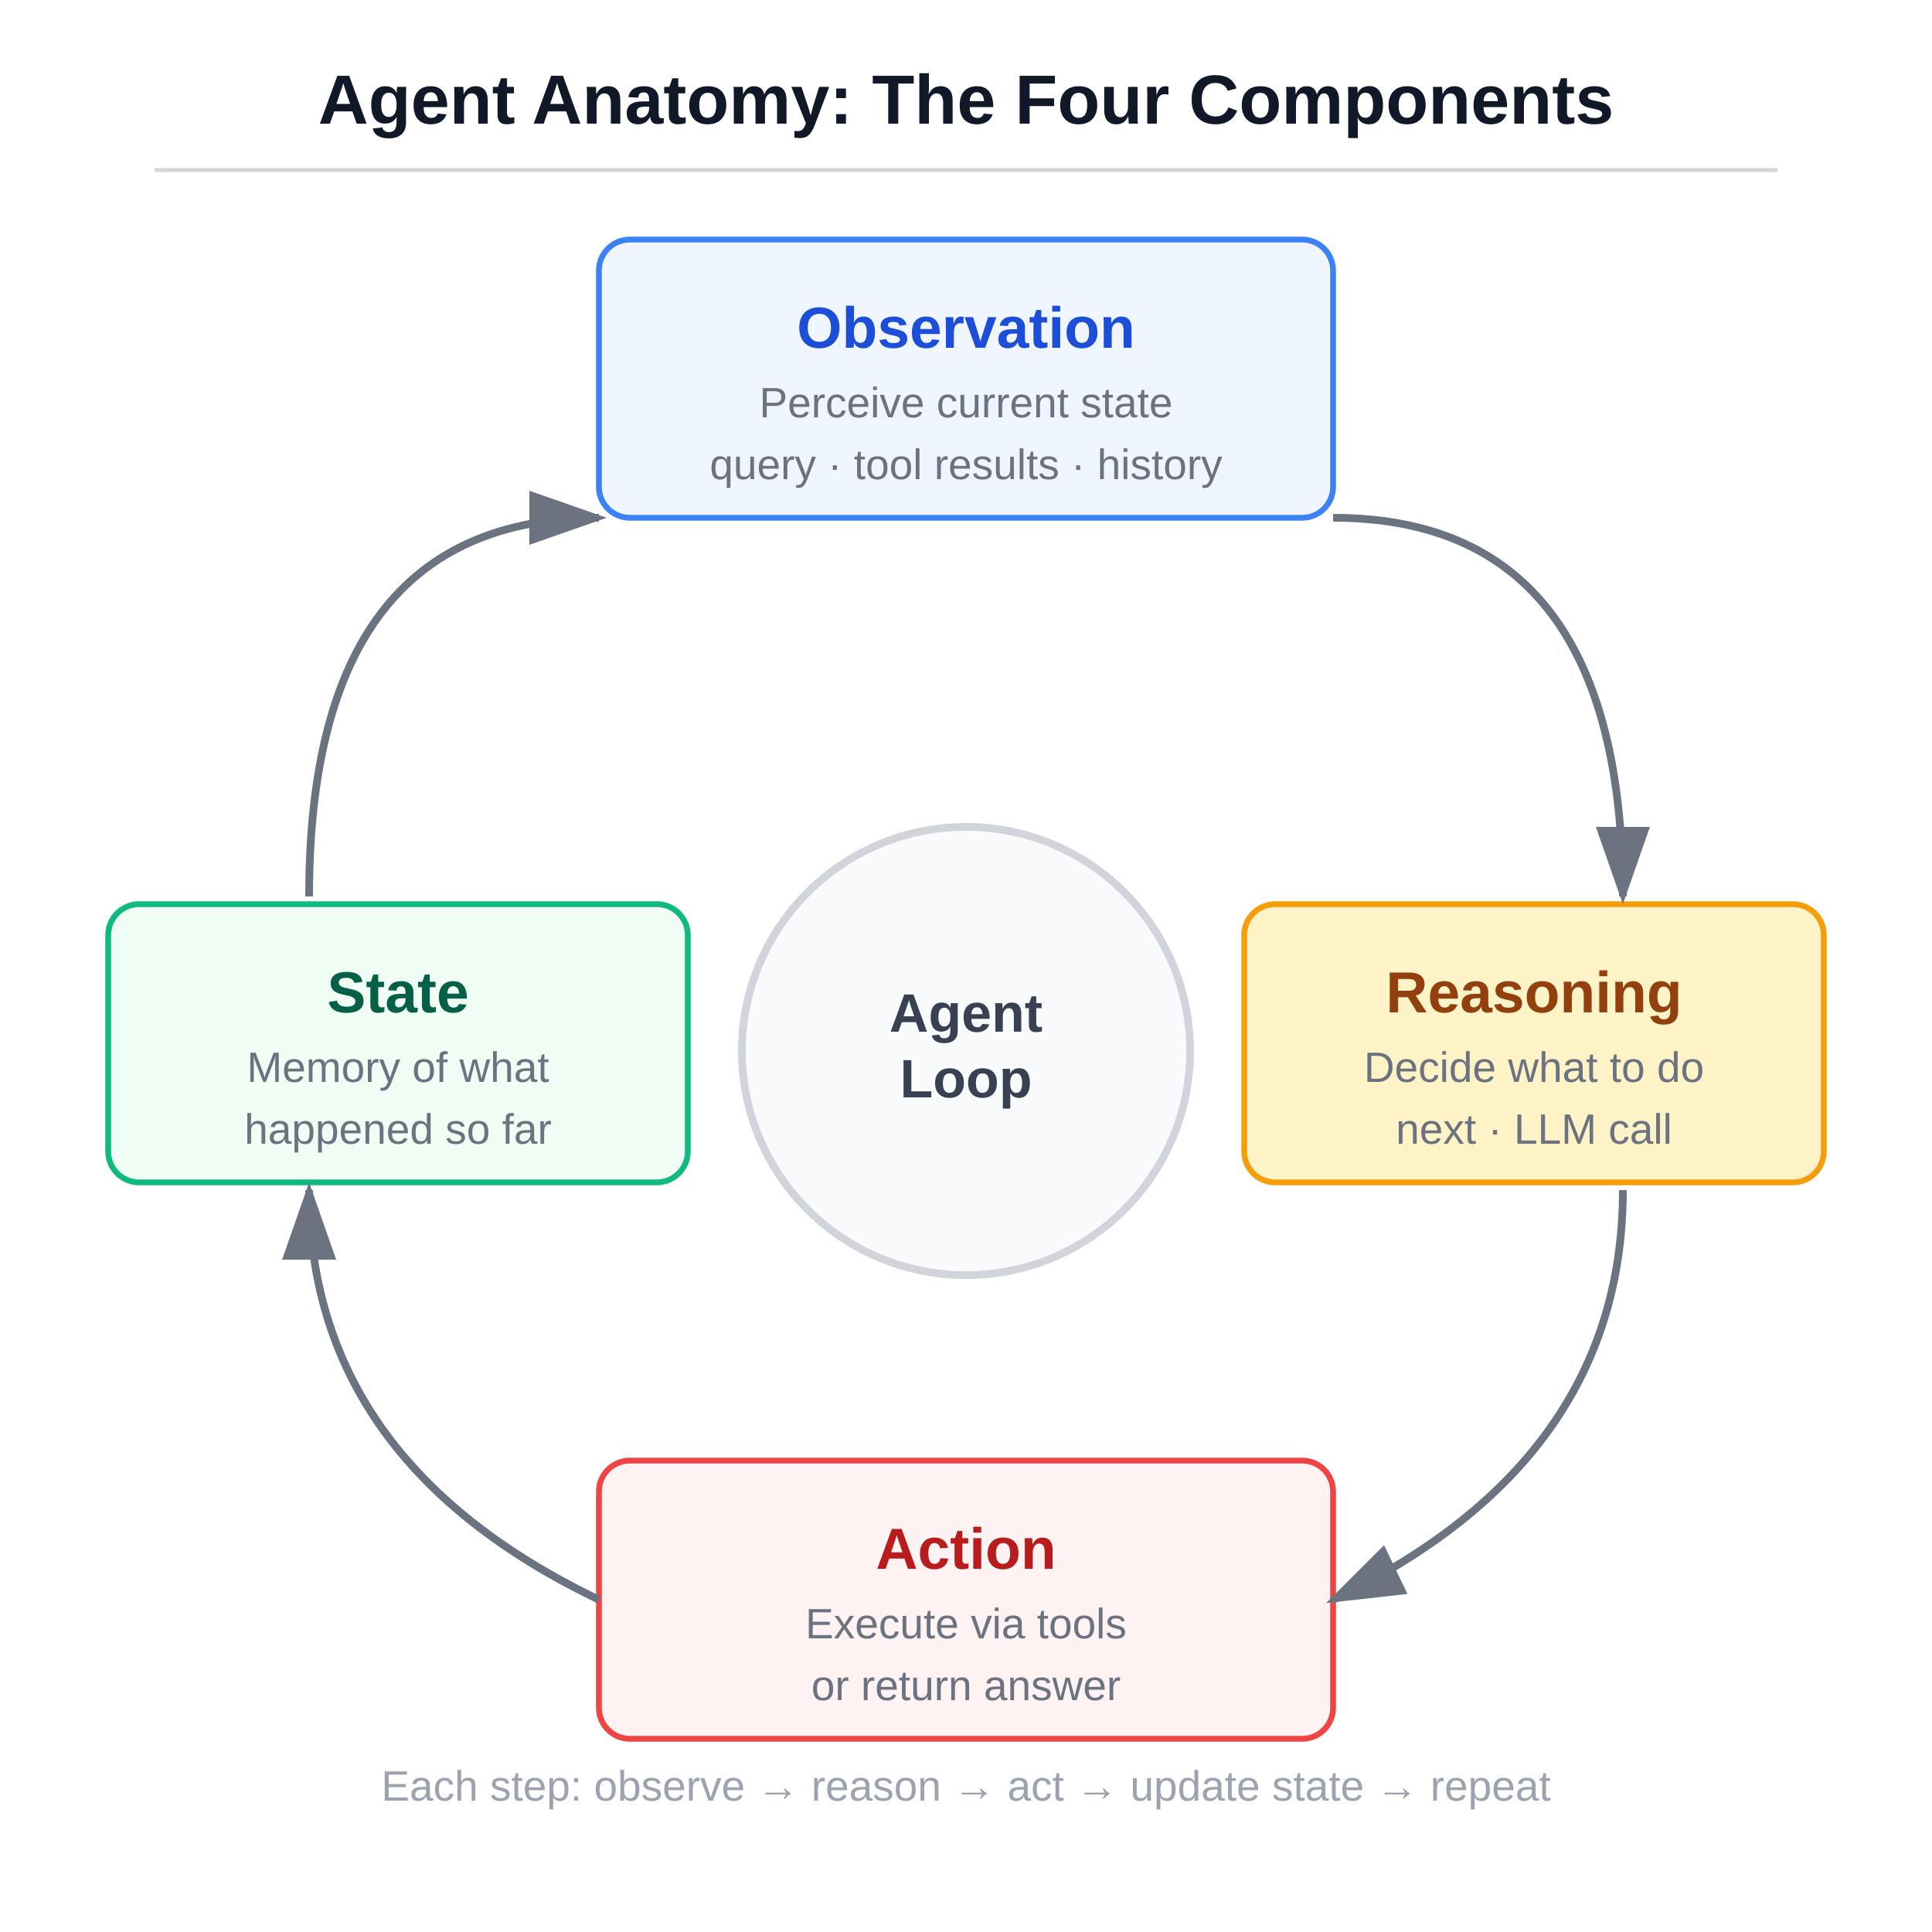
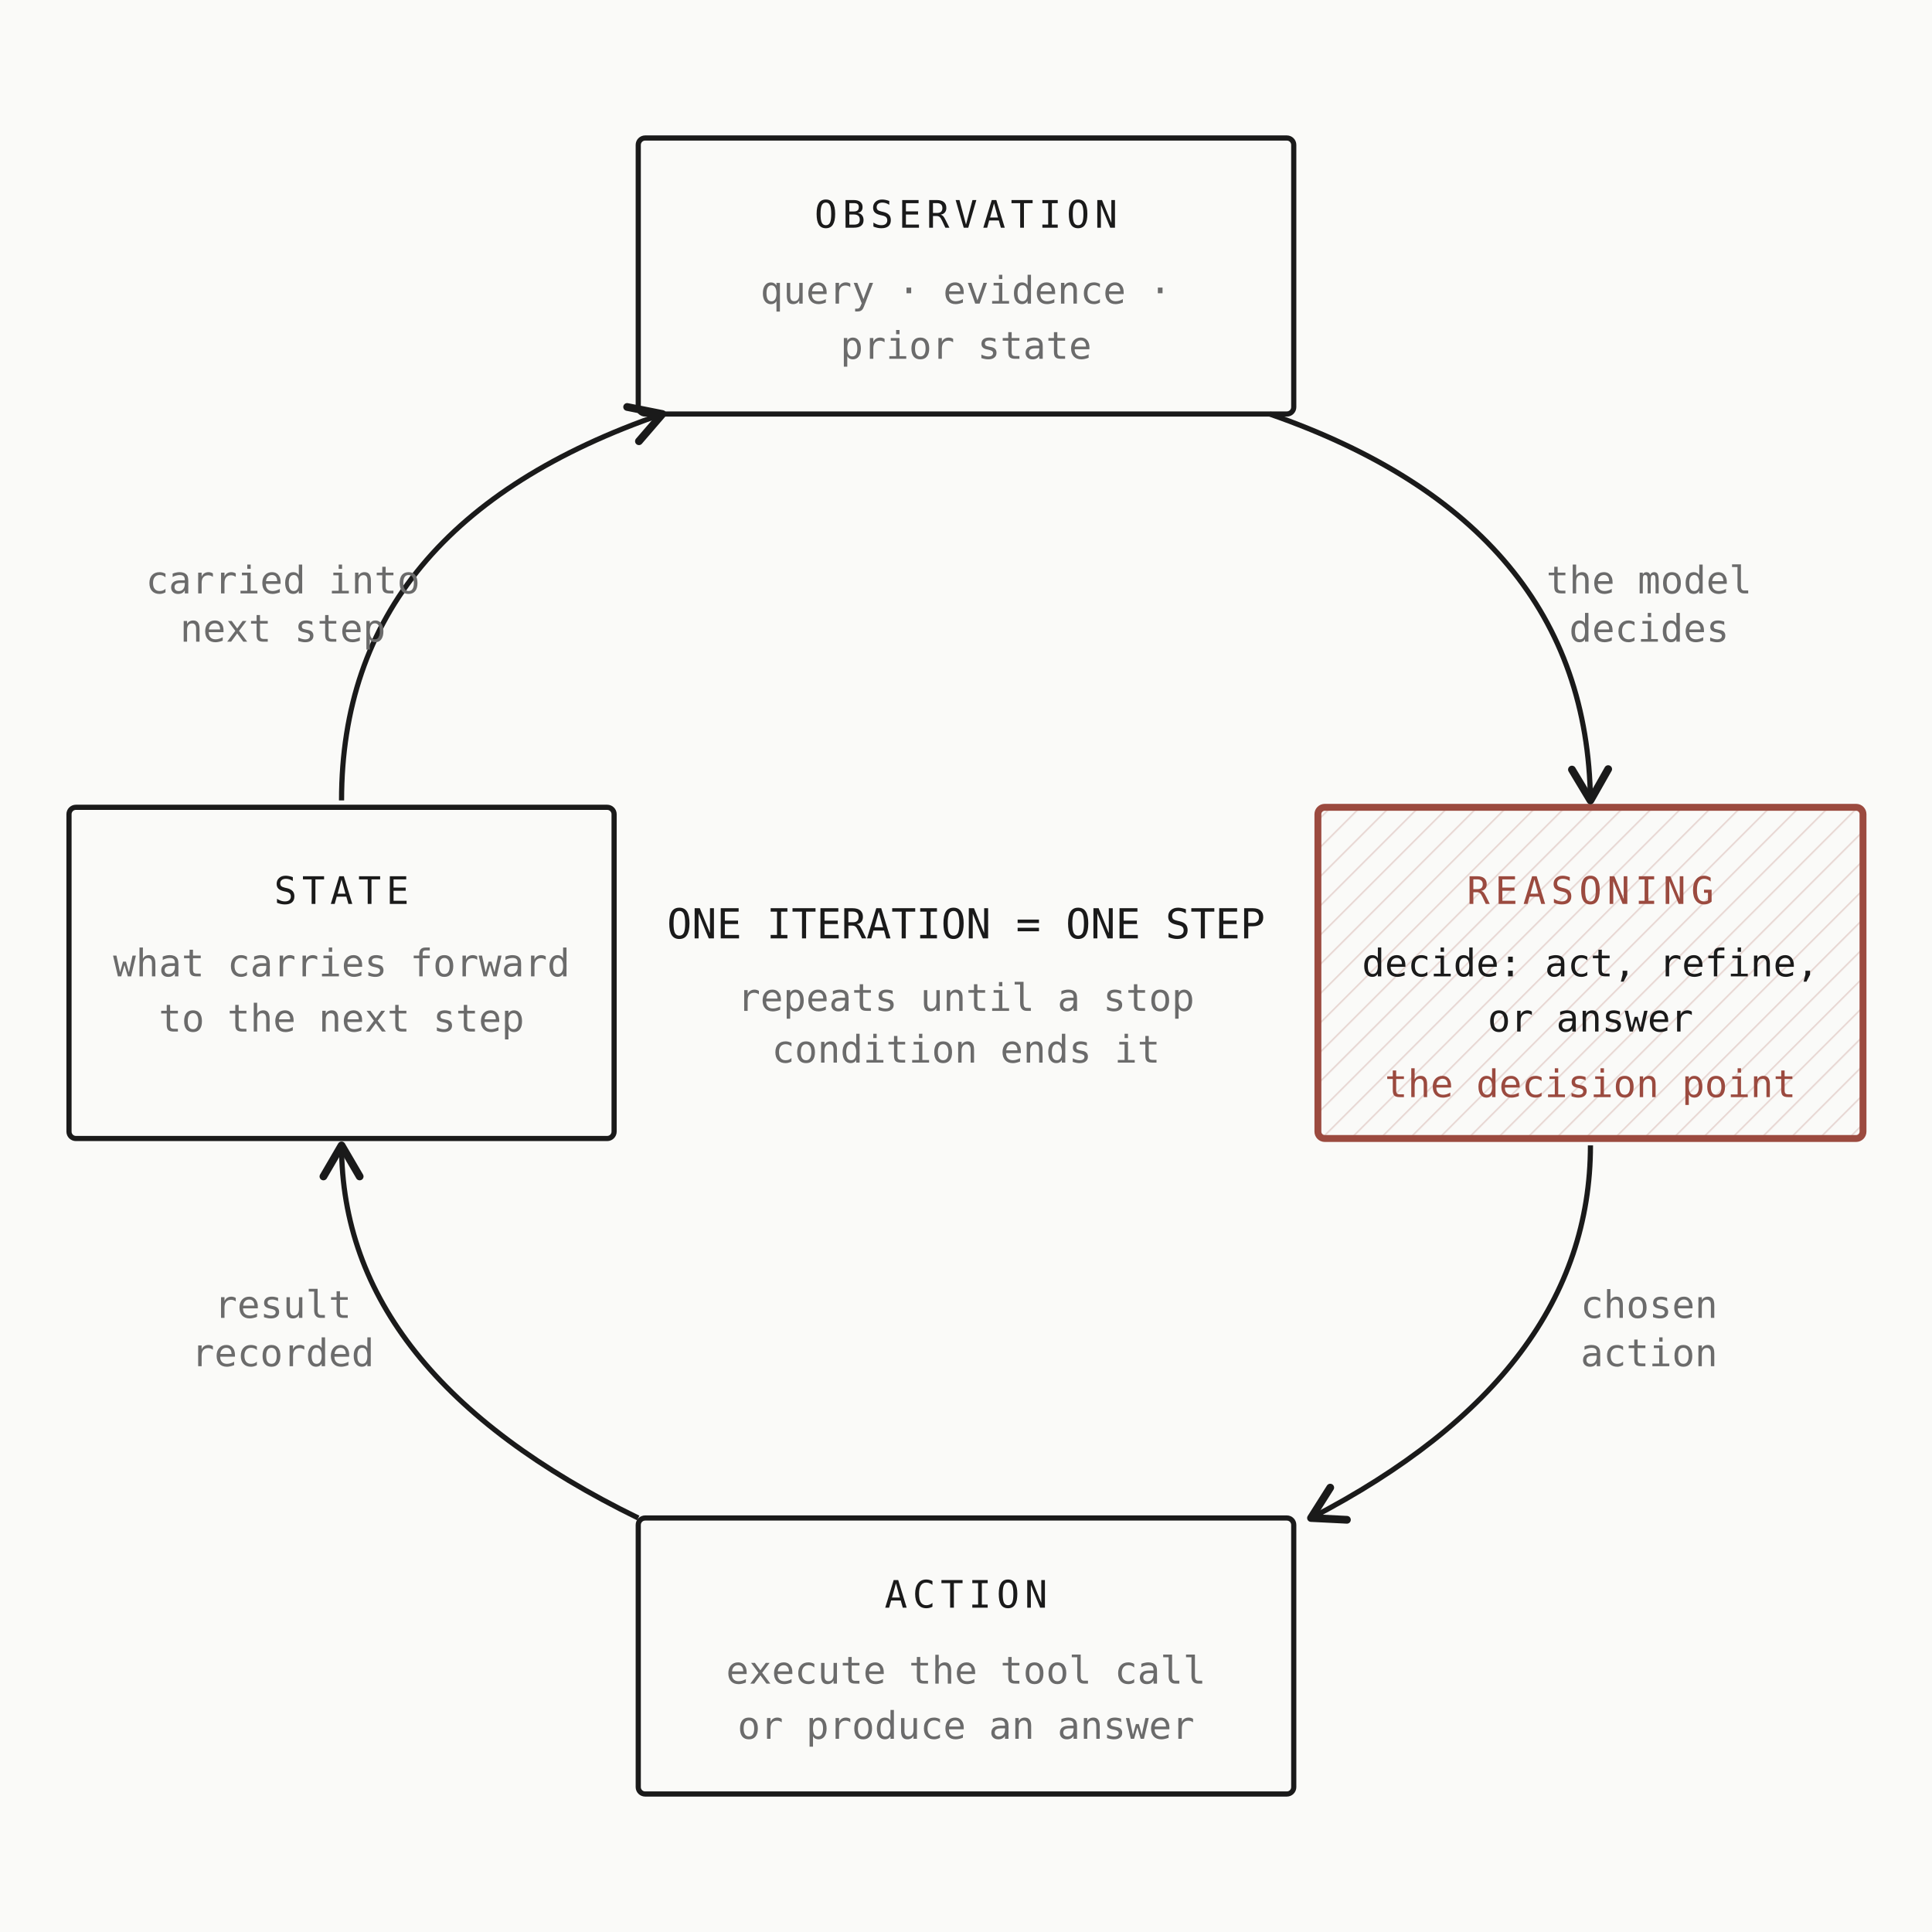
- <svg xmlns="http://www.w3.org/2000/svg" width="500" height="500" viewBox="0 0 500 500" font-family="Arial, Helvetica, sans-serif">
+ <svg xmlns="http://www.w3.org/2000/svg" viewBox="0 0 560 560" font-family="IBM Plex Mono, monospace">
  <defs>
-     <marker id="arr" markerWidth="10" markerHeight="7" refX="9" refY="3.5" orient="auto">
-       <polygon points="0 0, 10 3.5, 0 7" fill="#6B7280" />
+     <marker id="ai" markerWidth="9" markerHeight="9" refX="7" refY="4.5" orient="auto">
+       <path d="M1,1 L7,4.5 L1,8" fill="none" stroke="#1a1a1a" stroke-width="1.5" stroke-linecap="round" stroke-linejoin="round" />
    </marker>
-     <marker id="arr-blue" markerWidth="10" markerHeight="7" refX="9" refY="3.5" orient="auto">
-       <polygon points="0 0, 10 3.5, 0 7" fill="#2563EB" />
-     </marker>
+     <pattern id="hatchBrick" width="6" height="6" patternTransform="rotate(45)" patternUnits="userSpaceOnUse">
+       <line x1="0" y1="0" x2="0" y2="6" stroke="#9b4a3f" stroke-width="1" opacity="0.18" />
+     </pattern>
  </defs>
-   <rect width="500" height="500" fill="#ffffff" />
-   <text x="250" y="32" text-anchor="middle" font-size="18" font-weight="bold" fill="#111827">Agent Anatomy: The Four Components</text>
-   <line x1="40" y1="44" x2="460" y2="44" stroke="#D1D5DB" stroke-width="1" />
-   <circle cx="250" cy="272" r="58" fill="#F9FAFB" stroke="#D1D5DB" stroke-width="2" />
-   <text x="250" y="267" text-anchor="middle" font-size="14" font-weight="bold" fill="#374151">Agent</text>
-   <text x="250" y="284" text-anchor="middle" font-size="14" font-weight="bold" fill="#374151">Loop</text>
-   <rect x="155" y="62" width="190" height="72" rx="8" fill="#EFF6FF" stroke="#3B82F6" stroke-width="1.5" />
-   <text x="250" y="90" text-anchor="middle" font-size="15" font-weight="bold" fill="#1D4ED8">Observation</text>
-   <text x="250" y="108" text-anchor="middle" font-size="11" fill="#6B7280">Perceive current state</text>
-   <text x="250" y="124" text-anchor="middle" font-size="11" fill="#6B7280">query · tool results · history</text>
-   <rect x="322" y="234" width="150" height="72" rx="8" fill="#FEF3C7" stroke="#F59E0B" stroke-width="1.5" />
-   <text x="397" y="262" text-anchor="middle" font-size="15" font-weight="bold" fill="#92400E">Reasoning</text>
-   <text x="397" y="280" text-anchor="middle" font-size="11" fill="#6B7280">Decide what to do</text>
-   <text x="397" y="296" text-anchor="middle" font-size="11" fill="#6B7280">next · LLM call</text>
-   <rect x="155" y="378" width="190" height="72" rx="8" fill="#FEF2F2" stroke="#EF4444" stroke-width="1.5" />
-   <text x="250" y="406" text-anchor="middle" font-size="15" font-weight="bold" fill="#B91C1C">Action</text>
-   <text x="250" y="424" text-anchor="middle" font-size="11" fill="#6B7280">Execute via tools</text>
-   <text x="250" y="440" text-anchor="middle" font-size="11" fill="#6B7280">or return answer</text>
-   <rect x="28" y="234" width="150" height="72" rx="8" fill="#F0FDF4" stroke="#10B981" stroke-width="1.5" />
-   <text x="103" y="262" text-anchor="middle" font-size="15" font-weight="bold" fill="#065F46">State</text>
-   <text x="103" y="280" text-anchor="middle" font-size="11" fill="#6B7280">Memory of what</text>
-   <text x="103" y="296" text-anchor="middle" font-size="11" fill="#6B7280">happened so far</text>
-   <path d="M345,134 Q420,134 420,232" fill="none" stroke="#6B7280" stroke-width="2" marker-end="url(#arr)" />
-   <path d="M420,308 Q420,378 345,414" fill="none" stroke="#6B7280" stroke-width="2" marker-end="url(#arr)" />
-   <path d="M155,414 Q80,378 80,308" fill="none" stroke="#6B7280" stroke-width="2" marker-end="url(#arr)" />
-   <path d="M80,232 Q80,134 155,134" fill="none" stroke="#6B7280" stroke-width="2" marker-end="url(#arr)" />
-   <text x="250" y="466" text-anchor="middle" font-size="11" fill="#9CA3AF">Each step: observe → reason → act → update state → repeat</text>
+   <rect width="560" height="560" fill="#fafaf8" />
+   <rect x="185" y="40" width="190" height="80" rx="2" fill="none" stroke="#1a1a1a" stroke-width="1.5" />
+   <text x="280" y="66" text-anchor="middle" font-size="11" letter-spacing="1.5" font-weight="500" fill="#1a1a1a">OBSERVATION</text>
+   <text x="280" y="88" text-anchor="middle" font-size="11" fill="#6b6b6b">query · evidence ·</text>
+   <text x="280" y="104" text-anchor="middle" font-size="11" fill="#6b6b6b">prior state</text>
+   <rect x="382" y="234" width="158" height="96" rx="2" fill="url(#hatchBrick)" stroke="#9b4a3f" stroke-width="2" />
+   <text x="461" y="262" text-anchor="middle" font-size="11" letter-spacing="1.5" font-weight="500" fill="#9b4a3f">REASONING</text>
+   <text x="461" y="283" text-anchor="middle" font-size="11" fill="#1a1a1a">decide: act, refine,</text>
+   <text x="461" y="299" text-anchor="middle" font-size="11" fill="#1a1a1a">or answer</text>
+   <text x="461" y="318" text-anchor="middle" font-size="11" fill="#9b4a3f">the decision point</text>
+   <rect x="185" y="440" width="190" height="80" rx="2" fill="none" stroke="#1a1a1a" stroke-width="1.5" />
+   <text x="280" y="466" text-anchor="middle" font-size="11" letter-spacing="1.5" font-weight="500" fill="#1a1a1a">ACTION</text>
+   <text x="280" y="488" text-anchor="middle" font-size="11" fill="#6b6b6b">execute the tool call</text>
+   <text x="280" y="504" text-anchor="middle" font-size="11" fill="#6b6b6b">or produce an answer</text>
+   <rect x="20" y="234" width="158" height="96" rx="2" fill="none" stroke="#1a1a1a" stroke-width="1.5" />
+   <text x="99" y="262" text-anchor="middle" font-size="11" letter-spacing="1.5" font-weight="500" fill="#1a1a1a">STATE</text>
+   <text x="99" y="283" text-anchor="middle" font-size="11" fill="#6b6b6b">what carries forward</text>
+   <text x="99" y="299" text-anchor="middle" font-size="11" fill="#6b6b6b">to the next step</text>
+   <path d="M368,120 Q460,152 461,232" fill="none" stroke="#1a1a1a" stroke-width="1.5" marker-end="url(#ai)" />
+   <text x="478" y="172" text-anchor="middle" font-size="11" fill="#6b6b6b">the model</text>
+   <text x="478" y="186" text-anchor="middle" font-size="11" fill="#6b6b6b">decides</text>
+   <path d="M461,332 Q461,398 380,440" fill="none" stroke="#1a1a1a" stroke-width="1.5" marker-end="url(#ai)" />
+   <text x="478" y="382" text-anchor="middle" font-size="11" fill="#6b6b6b">chosen</text>
+   <text x="478" y="396" text-anchor="middle" font-size="11" fill="#6b6b6b">action</text>
+   <path d="M185,440 Q99,398 99,332" fill="none" stroke="#1a1a1a" stroke-width="1.5" marker-end="url(#ai)" />
+   <text x="82" y="382" text-anchor="middle" font-size="11" fill="#6b6b6b">result</text>
+   <text x="82" y="396" text-anchor="middle" font-size="11" fill="#6b6b6b">recorded</text>
+   <path d="M99,232 Q99,152 192,120" fill="none" stroke="#1a1a1a" stroke-width="1.5" marker-end="url(#ai)" />
+   <text x="82" y="172" text-anchor="middle" font-size="11" fill="#6b6b6b">carried into</text>
+   <text x="82" y="186" text-anchor="middle" font-size="11" fill="#6b6b6b">next step</text>
+   <text x="280" y="272" text-anchor="middle" font-size="12" font-weight="500" fill="#1a1a1a">ONE ITERATION = ONE STEP</text>
+   <text x="280" y="293" text-anchor="middle" font-size="11" fill="#6b6b6b">repeats until a stop</text>
+   <text x="280" y="308" text-anchor="middle" font-size="11" fill="#6b6b6b">condition ends it</text>
</svg>
